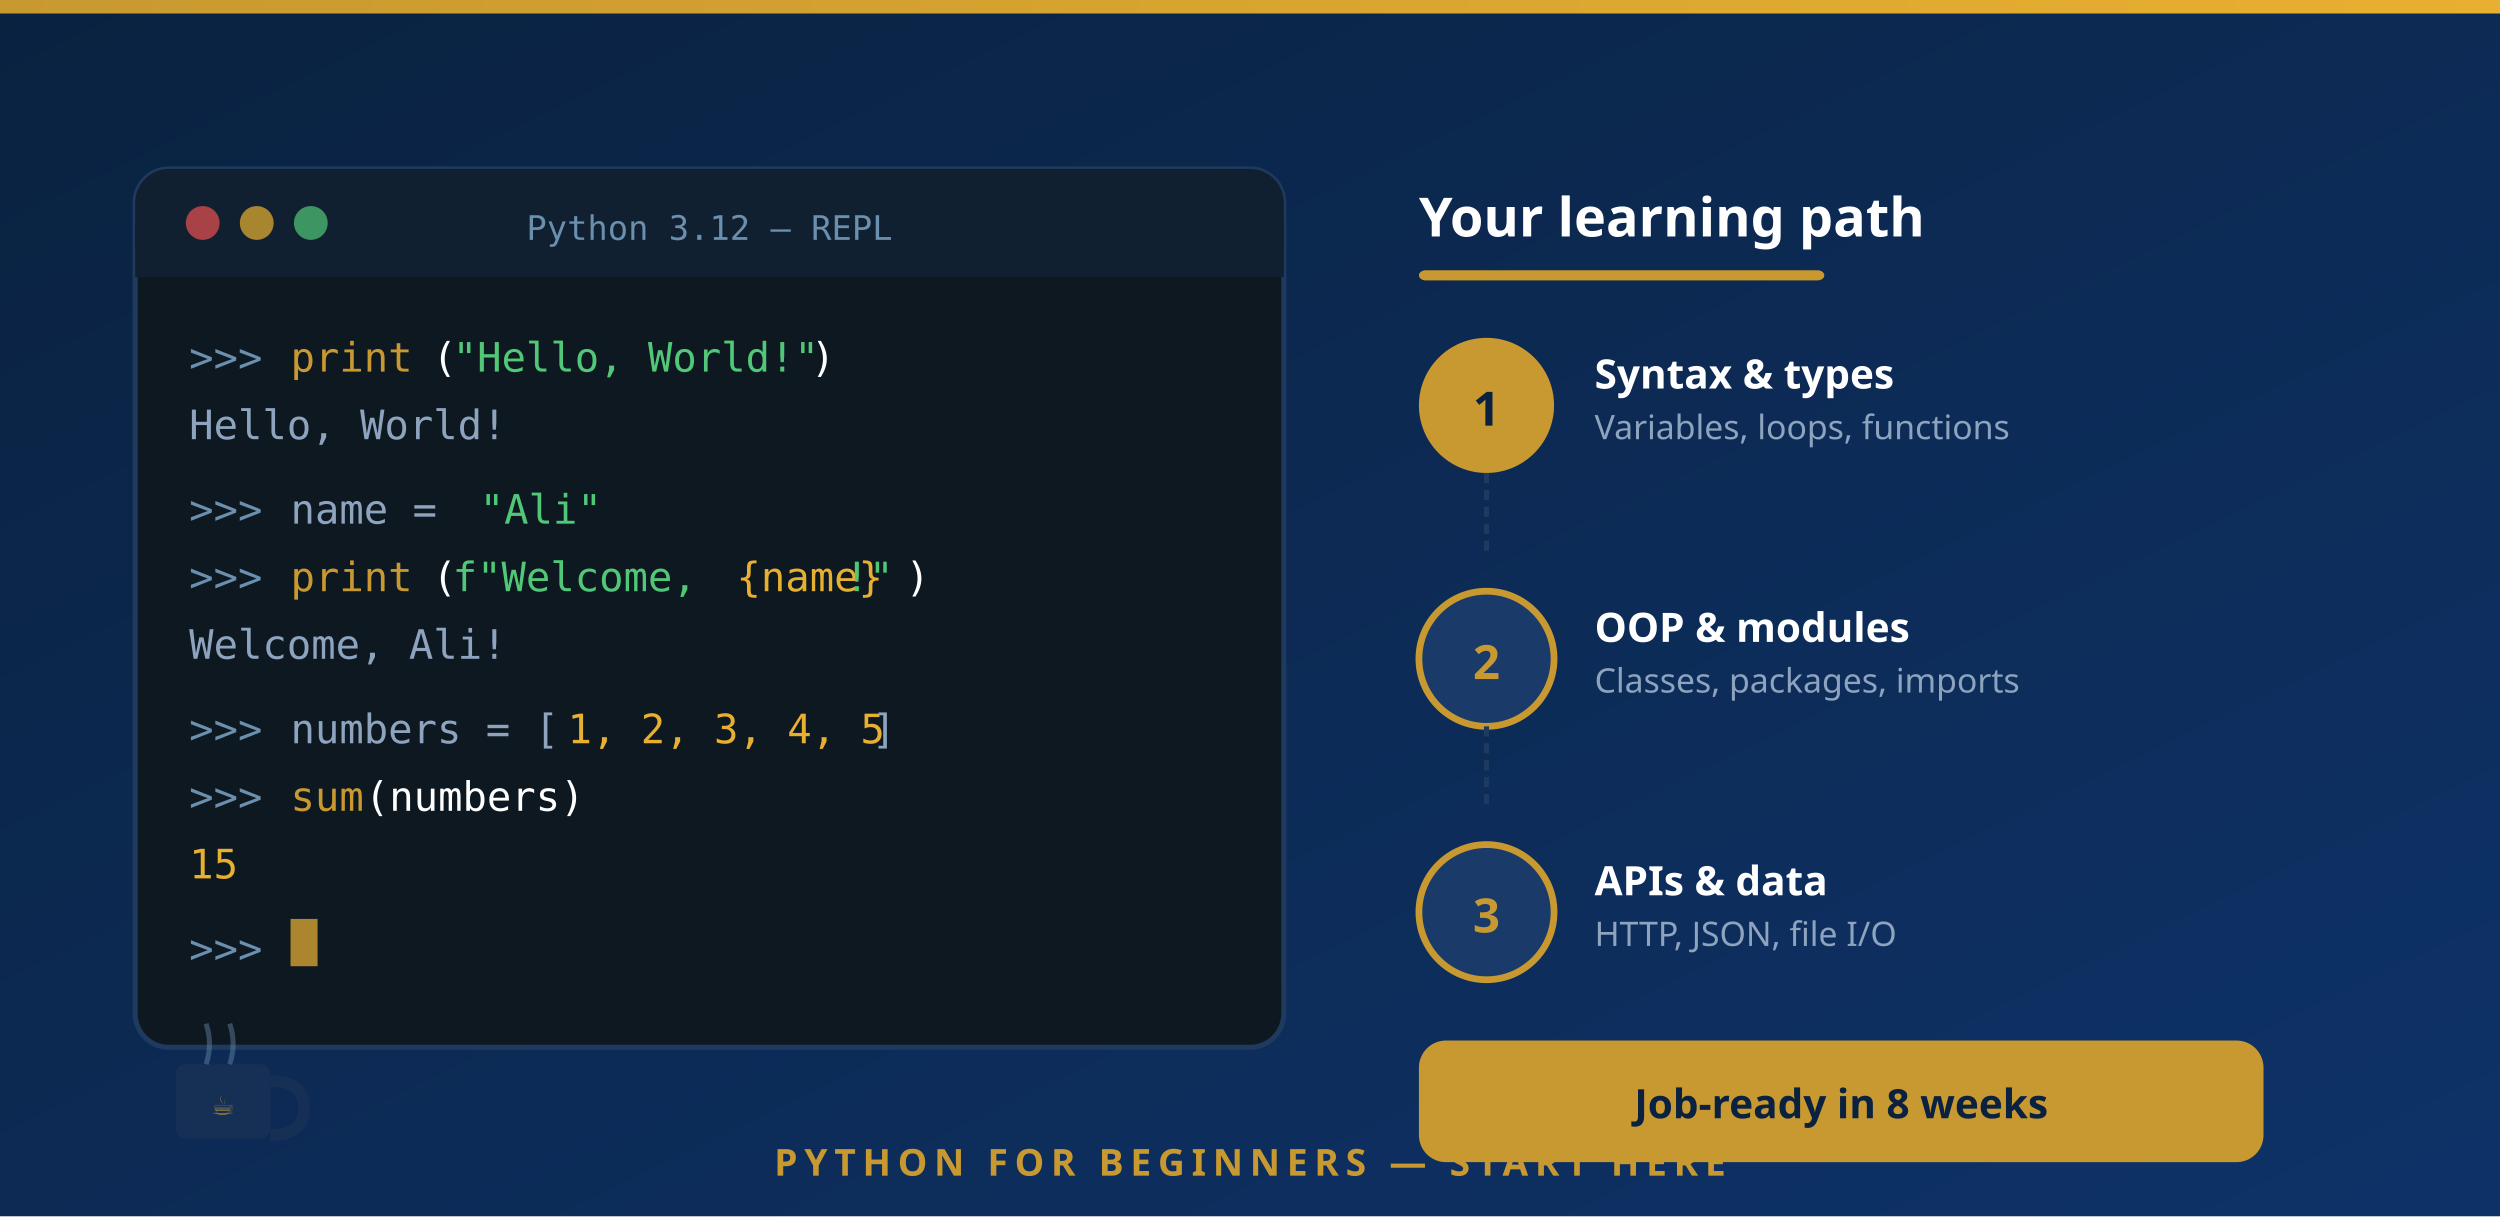
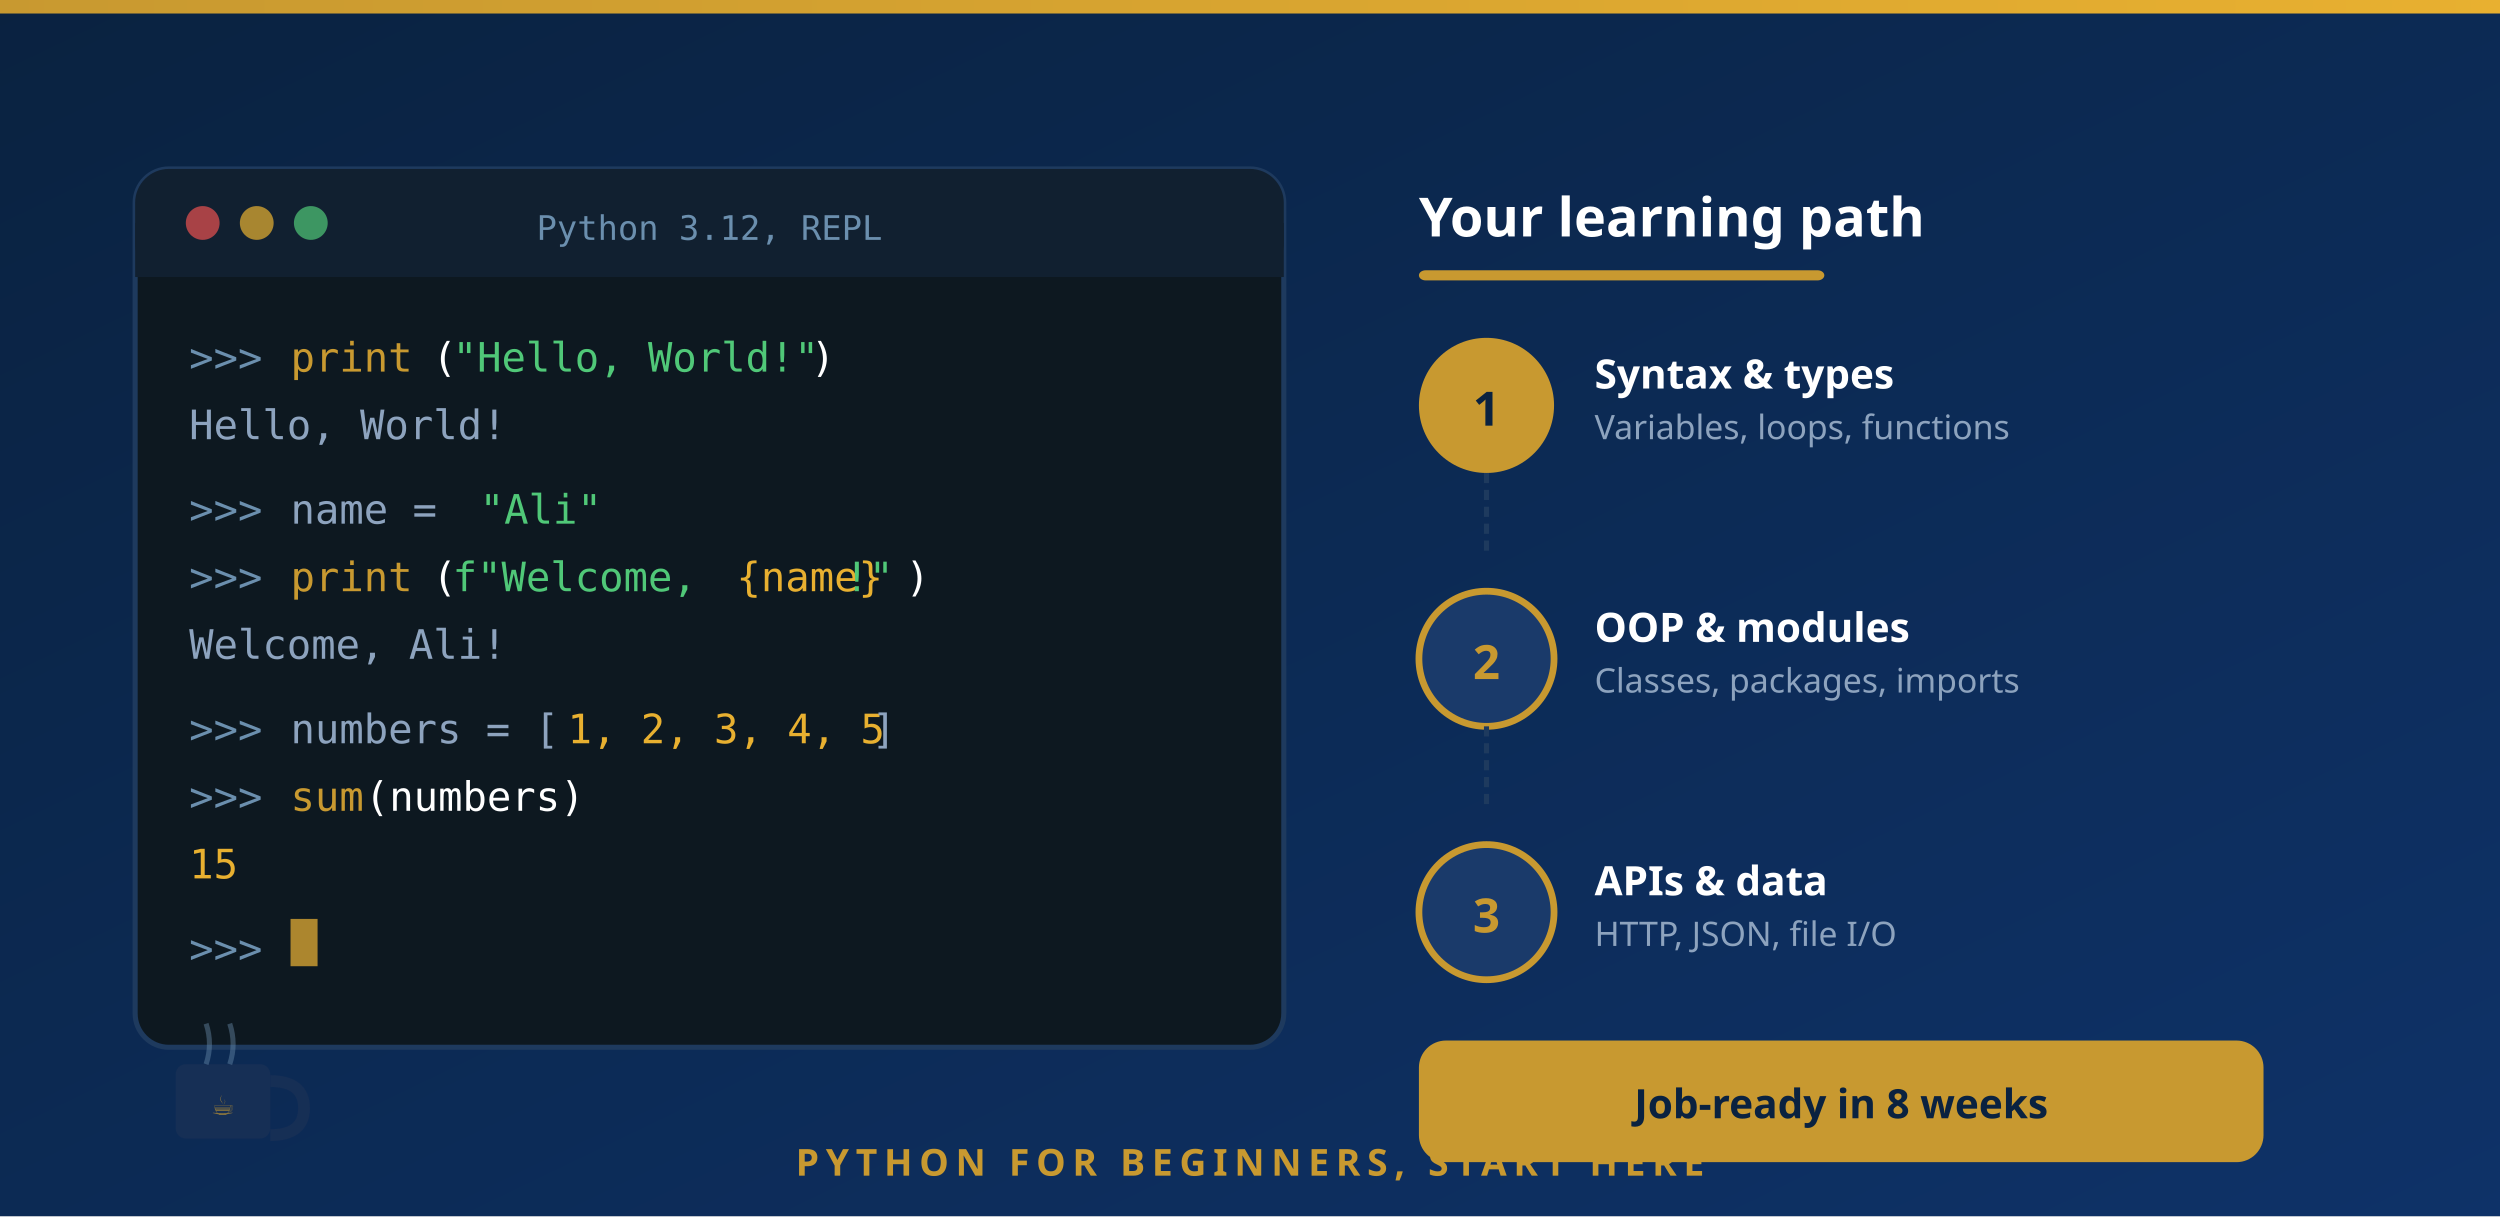
<svg xmlns="http://www.w3.org/2000/svg" viewBox="0 0 740 360" width="740" height="360">
  <defs>
    <linearGradient id="bg" x1="0%" y1="0%" x2="100%" y2="100%">
      <stop offset="0%" style="stop-color:#0A2240" />
      <stop offset="100%" style="stop-color:#0E3268" />
    </linearGradient>
    <linearGradient id="screen" x1="0%" y1="0%" x2="0%" y2="100%">
      <stop offset="0%" style="stop-color:#0D1E35" />
      <stop offset="100%" style="stop-color:#091828" />
    </linearGradient>
    <linearGradient id="gold" x1="0%" y1="0%" x2="100%" y2="0%">
      <stop offset="0%" style="stop-color:#C89930" />
      <stop offset="100%" style="stop-color:#E8B030" />
    </linearGradient>
  </defs>
  <rect width="740" height="360" fill="url(#bg)" />
  <rect x="0" y="0" width="740" height="4" fill="url(#gold)" />
  <g transform="translate(40, 50)">
    <rect x="0" y="0" width="340" height="260" rx="10" fill="#0D1820" stroke="#1E3A5E" stroke-width="1.5" />
    <rect x="0" y="0" width="340" height="32" rx="10" fill="#112030" />
    <rect x="0" y="16" width="340" height="16" fill="#112030" />
    <circle cx="20" cy="16" r="5" fill="#E85050" opacity="0.7" />
    <circle cx="36" cy="16" r="5" fill="#E8B030" opacity="0.7" />
    <circle cx="52" cy="16" r="5" fill="#50C878" opacity="0.7" />
-     <text x="170" y="21" text-anchor="middle" font-family="monospace" font-size="10" fill="#6B8FAE">Python 3.12 — REPL</text>
+     <text x="170" y="21" text-anchor="middle" font-family="monospace" font-size="10" fill="#6B8FAE">Python 3.12, REPL</text>
    <g font-family="monospace" font-size="12">
      <text x="16" y="60" fill="#6B8FAE">&gt;&gt;&gt; </text>
      <text x="46" y="60" fill="#C89930">print</text>
      <text x="88" y="60" fill="#FFFFFF">(</text>
      <text x="94" y="60" fill="#50C878">"Hello, World!"</text>
      <text x="200" y="60" fill="#FFFFFF">)</text>
      <text x="16" y="80" fill="#8DA3BE">Hello, World!</text>
      <text x="16" y="105" fill="#6B8FAE">&gt;&gt;&gt; </text>
      <text x="46" y="105" fill="#8DA3BE">name = </text>
      <text x="102" y="105" fill="#50C878">"Ali"</text>
      <text x="16" y="125" fill="#6B8FAE">&gt;&gt;&gt; </text>
      <text x="46" y="125" fill="#C89930">print</text>
      <text x="88" y="125" fill="#FFFFFF">(</text>
      <text x="94" y="125" fill="#50C878">f"Welcome, </text>
      <text x="178" y="125" fill="#E8B030">{name}</text>
      <text x="210" y="125" fill="#50C878">!"</text>
      <text x="228" y="125" fill="#FFFFFF">)</text>
      <text x="16" y="145" fill="#8DA3BE">Welcome, Ali!</text>
      <text x="16" y="170" fill="#6B8FAE">&gt;&gt;&gt; </text>
      <text x="46" y="170" fill="#8DA3BE">numbers = [</text>
      <text x="128" y="170" fill="#E8B030">1, 2, 3, 4, 5</text>
      <text x="218" y="170" fill="#8DA3BE">]</text>
      <text x="16" y="190" fill="#6B8FAE">&gt;&gt;&gt; </text>
      <text x="46" y="190" fill="#C89930">sum</text>
      <text x="68" y="190" fill="#FFFFFF">(numbers)</text>
      <text x="16" y="210" fill="#E8B030">15</text>
      <text x="16" y="235" fill="#6B8FAE">&gt;&gt;&gt; </text>
      <rect x="46" y="222" width="8" height="14" fill="#C89930" opacity="0.85" />
    </g>
  </g>
  <g transform="translate(420, 50)">
    <text x="0" y="20" font-family="system-ui,sans-serif" font-size="16" font-weight="800" fill="#FFFFFF">Your learning path</text>
    <rect x="0" y="30" width="120" height="3" rx="2" fill="#C89930" />
    <g transform="translate(0, 50)">
      <circle cx="20" cy="20" r="20" fill="#C89930" />
      <text x="20" y="26" text-anchor="middle" font-family="system-ui,sans-serif" font-size="14" font-weight="800" fill="#0A2240">1</text>
      <text x="52" y="15" font-family="system-ui,sans-serif" font-size="12" font-weight="700" fill="#FFFFFF">Syntax &amp; types</text>
      <text x="52" y="30" font-family="system-ui,sans-serif" font-size="10" fill="#8DA3BE">Variables, loops, functions</text>
      <line x1="20" y1="40" x2="20" y2="65" stroke="#1E3A5E" stroke-width="1.5" stroke-dasharray="3,2" />
    </g>
    <g transform="translate(0, 125)">
      <circle cx="20" cy="20" r="20" fill="#1A3A6A" stroke="#C89930" stroke-width="2" />
      <text x="20" y="26" text-anchor="middle" font-family="system-ui,sans-serif" font-size="14" font-weight="800" fill="#C89930">2</text>
      <text x="52" y="15" font-family="system-ui,sans-serif" font-size="12" font-weight="700" fill="#FFFFFF">OOP &amp; modules</text>
      <text x="52" y="30" font-family="system-ui,sans-serif" font-size="10" fill="#8DA3BE">Classes, packages, imports</text>
      <line x1="20" y1="40" x2="20" y2="65" stroke="#1E3A5E" stroke-width="1.5" stroke-dasharray="3,2" />
    </g>
    <g transform="translate(0, 200)">
      <circle cx="20" cy="20" r="20" fill="#1A3A6A" stroke="#C89930" stroke-width="2" />
      <text x="20" y="26" text-anchor="middle" font-family="system-ui,sans-serif" font-size="14" font-weight="800" fill="#C89930">3</text>
      <text x="52" y="15" font-family="system-ui,sans-serif" font-size="12" font-weight="700" fill="#FFFFFF">APIs &amp; data</text>
      <text x="52" y="30" font-family="system-ui,sans-serif" font-size="10" fill="#8DA3BE">HTTP, JSON, file I/O</text>
    </g>
    <g transform="translate(0, 258)">
      <rect x="0" y="0" width="250" height="36" rx="8" fill="#C89930" />
      <text x="125" y="23" text-anchor="middle" font-family="system-ui,sans-serif" font-size="12" font-weight="700" fill="#0A2240">Job-ready in 8 weeks</text>
    </g>
  </g>
  <g transform="translate(52, 315)" opacity="0.7">
    <rect x="0" y="0" width="28" height="22" rx="3" fill="#1A3055" />
    <path d="M28,5 Q38,5 38,13 Q38,21 28,21" fill="none" stroke="#1A3055" stroke-width="3.5" />
    <path d="M9,0 Q11,-6 9,-12" fill="none" stroke="#6B8FAE" stroke-width="1.5" opacity="0.6" />
    <path x="16" y="0" d="M16,0 Q18,-6 16,-12" fill="none" stroke="#6B8FAE" stroke-width="1.5" opacity="0.6" />
    <text x="14" y="15" text-anchor="middle" font-family="monospace" font-size="8" fill="#C89930">☕</text>
  </g>
-   <text x="370" y="348" text-anchor="middle" font-family="system-ui,sans-serif" font-size="11" font-weight="600" fill="#C89930" letter-spacing="2">PYTHON FOR BEGINNERS — START HERE</text>
+   <text x="370" y="348" text-anchor="middle" font-family="system-ui,sans-serif" font-size="11" font-weight="600" fill="#C89930" letter-spacing="2">PYTHON FOR BEGINNERS, START HERE</text>
</svg>
